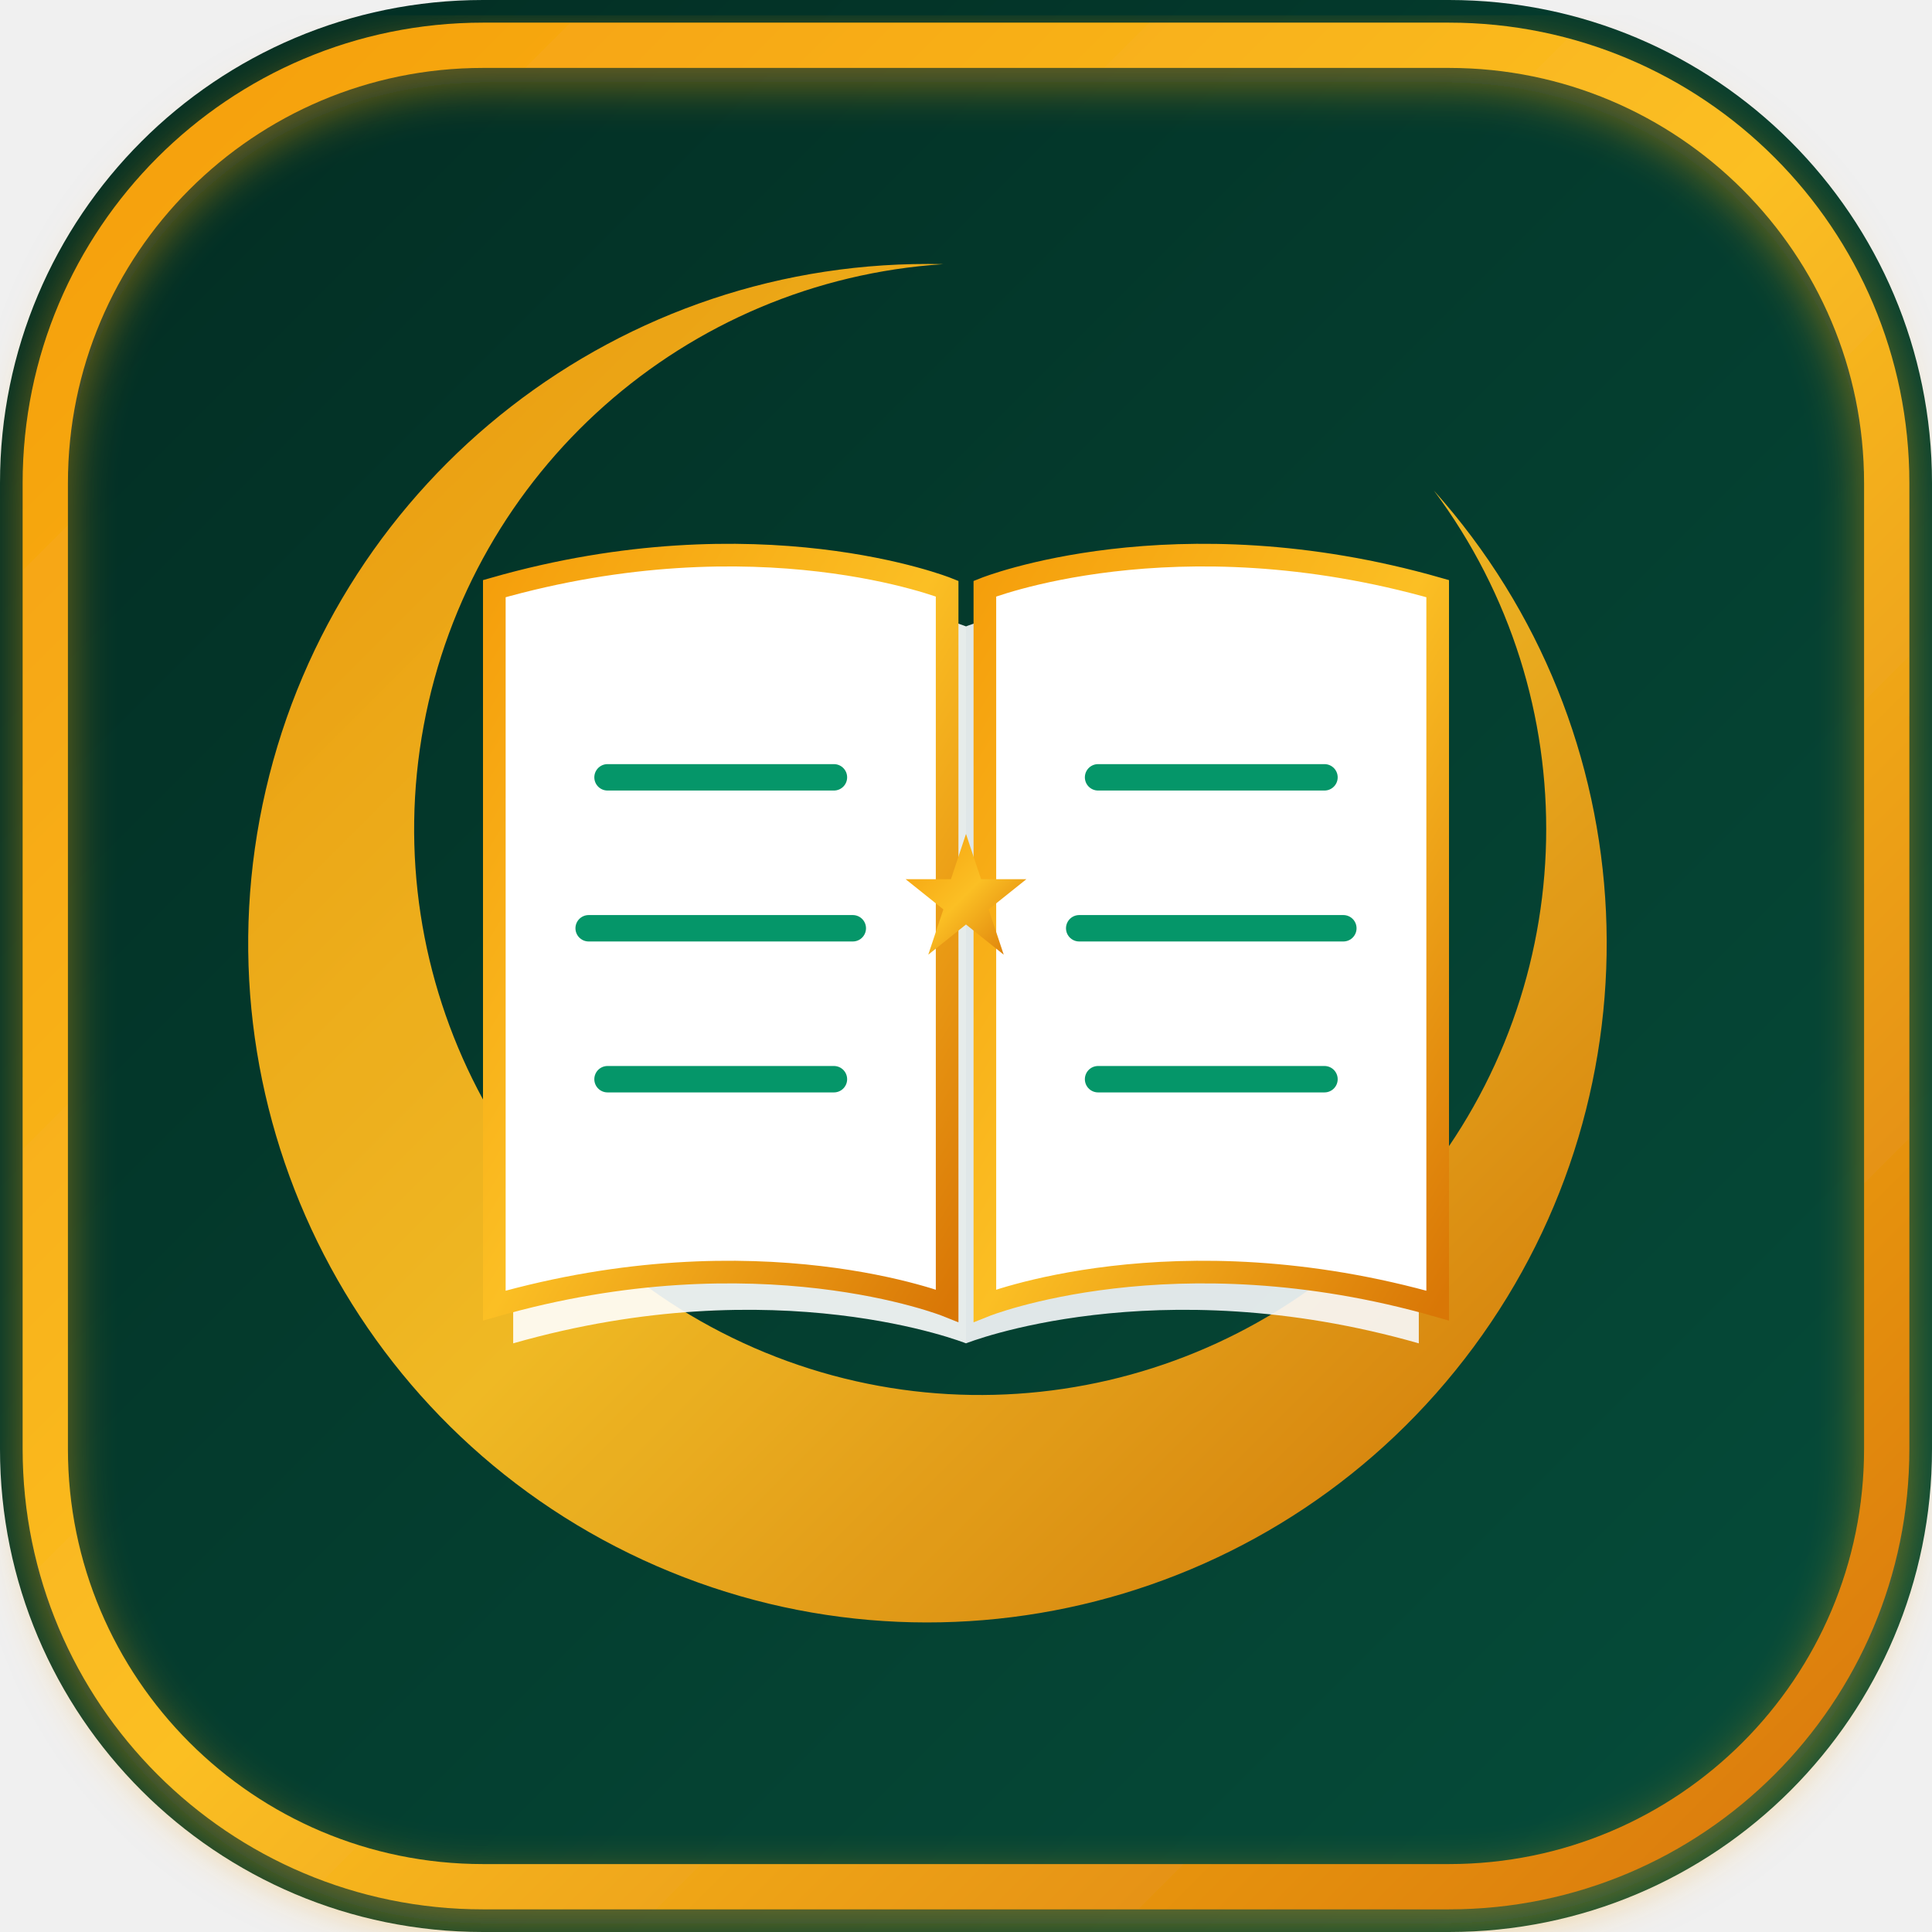
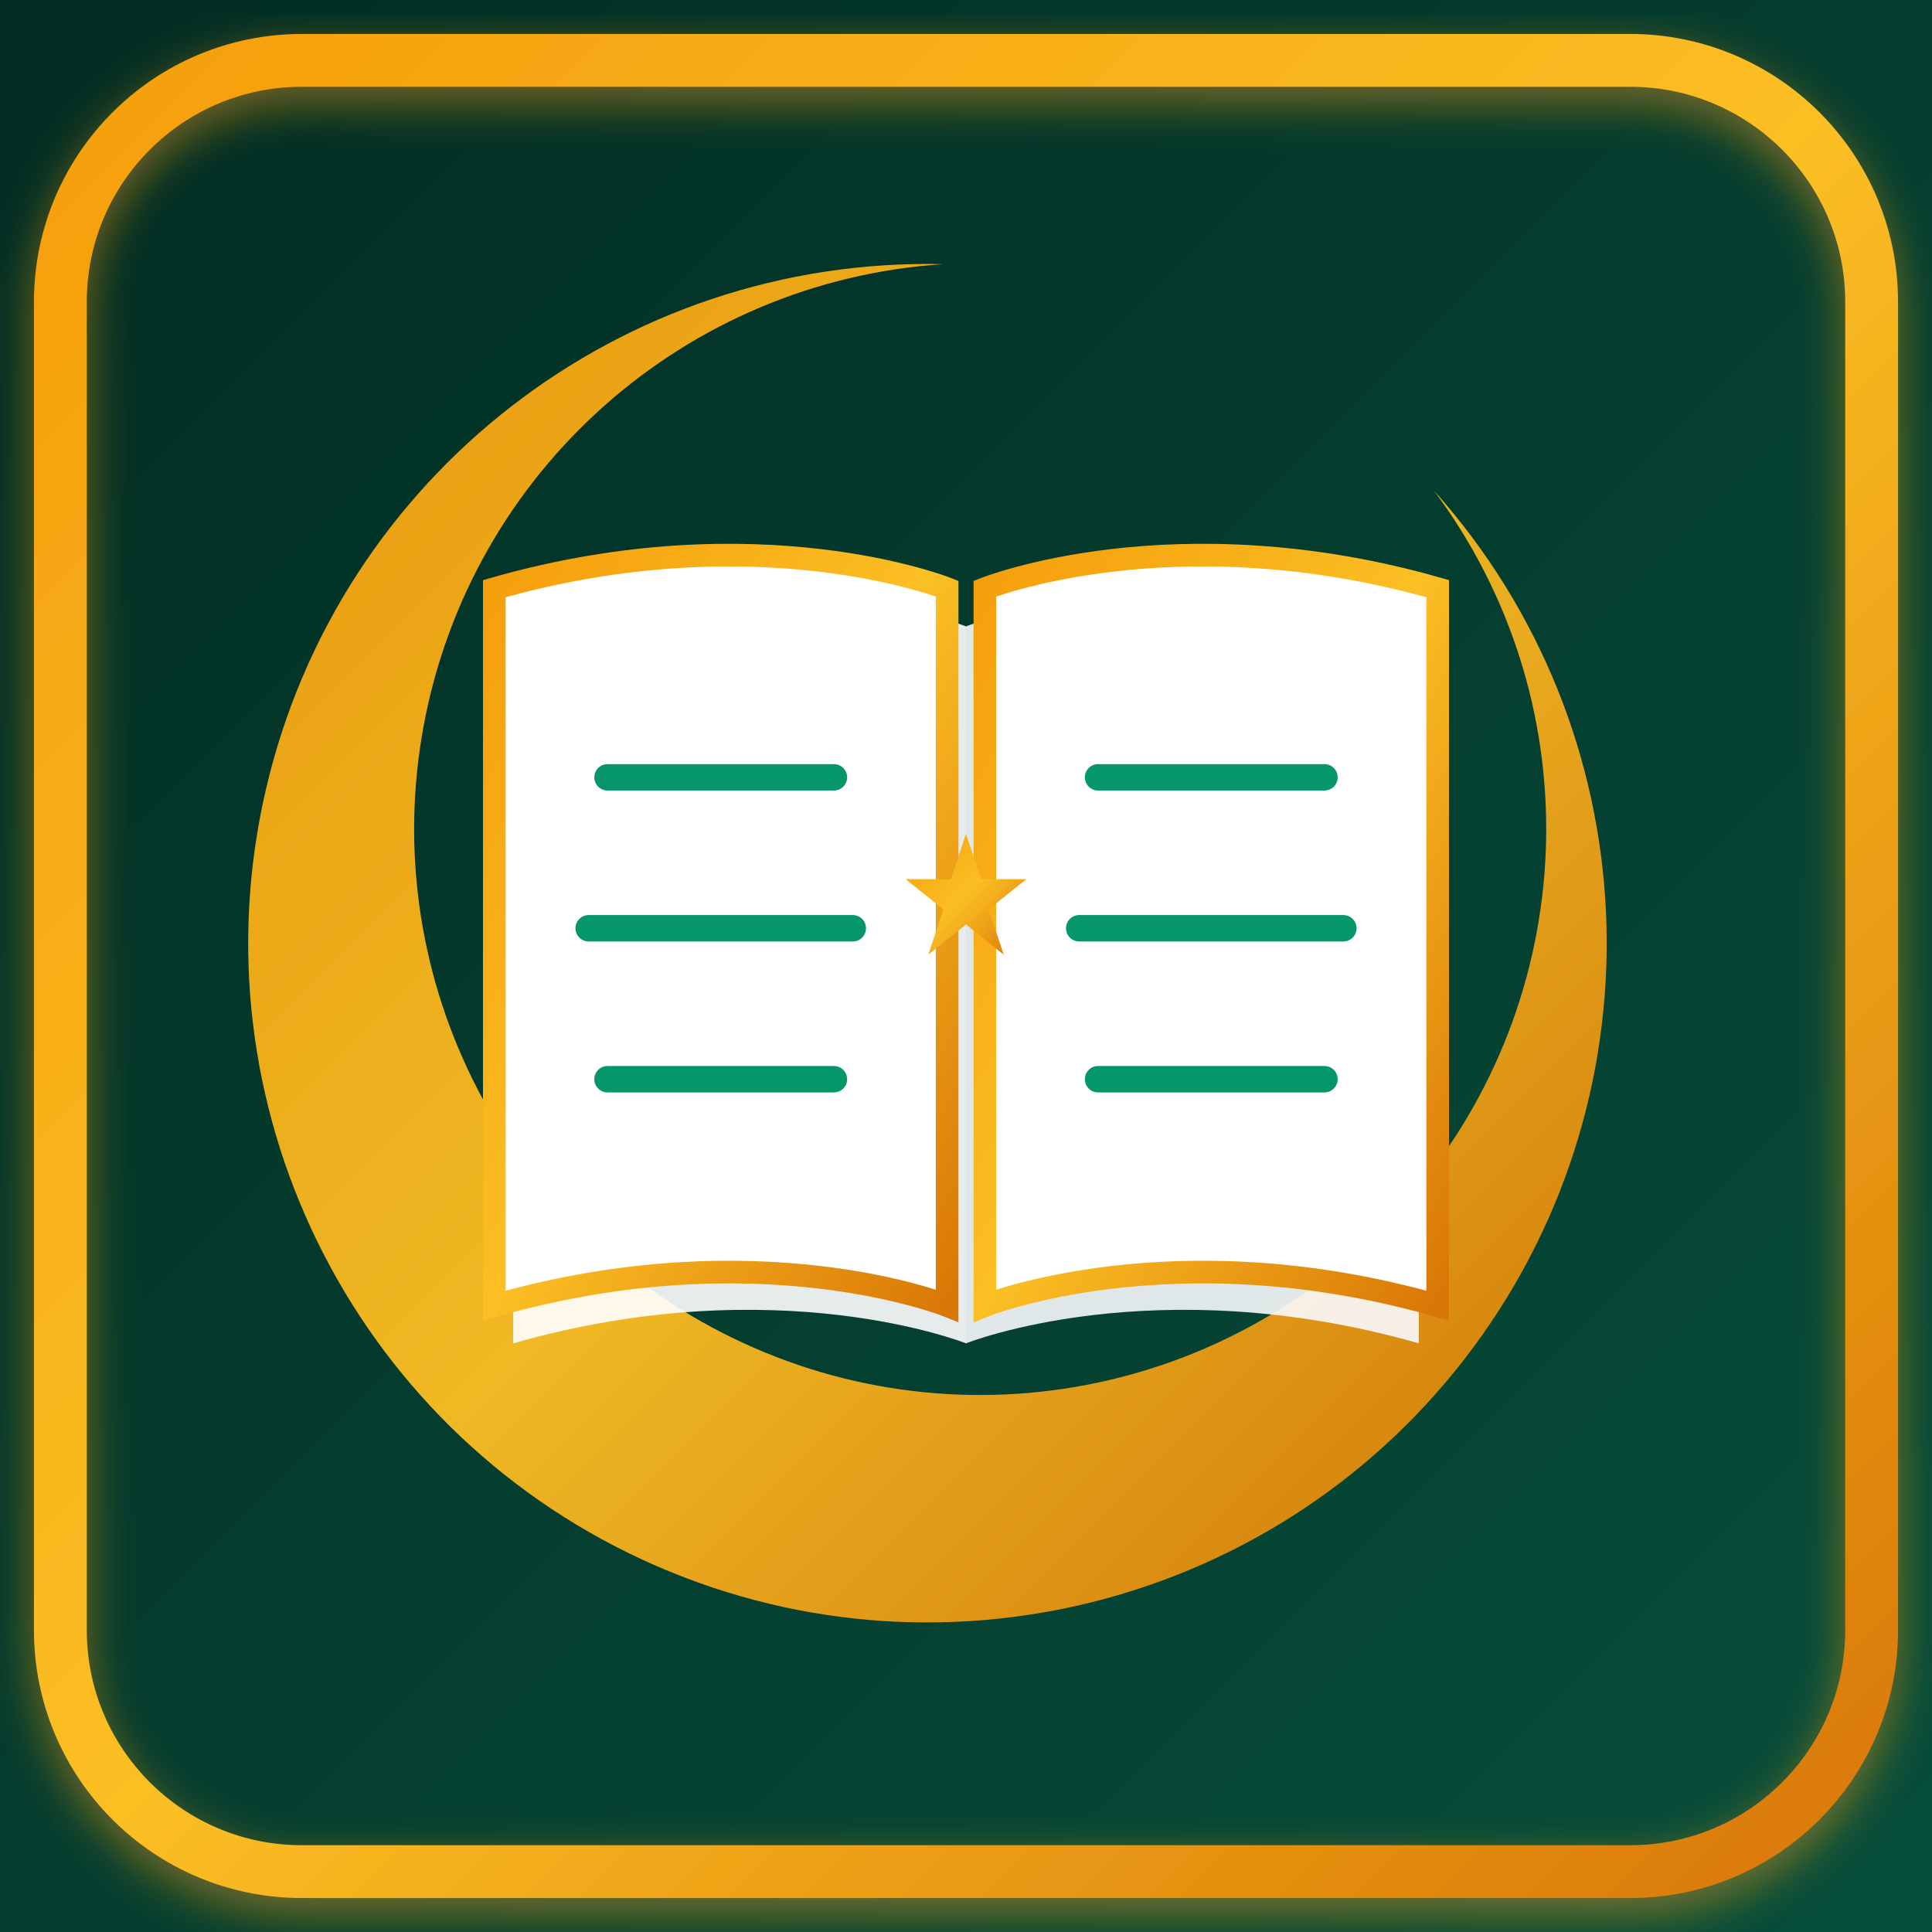
<svg xmlns="http://www.w3.org/2000/svg" viewBox="0 0 512 512" width="100%" height="100%">
  <defs>
    <linearGradient id="bgGrad" x1="0%" y1="0%" x2="100%" y2="100%">
      <stop offset="0%" stop-color="#022c22" />
      <stop offset="100%" stop-color="#064e3b" />
    </linearGradient>
    <linearGradient id="goldGrad" x1="0%" y1="0%" x2="100%" y2="100%">
      <stop offset="0%" stop-color="#f59e0b" />
      <stop offset="50%" stop-color="#fbbf24" />
      <stop offset="100%" stop-color="#d97706" />
    </linearGradient>
    <filter id="goldGlow" x="-20%" y="-20%" width="140%" height="140%">
      <feDropShadow dx="0" dy="4" stdDeviation="6" flood-color="#f59e0b" flood-opacity="0.5" />
    </filter>
  </defs>
-   <rect width="512" height="512" rx="128" fill="url(#bgGrad)" />
-   <rect x="12" y="12" width="488" height="488" rx="116" fill="none" stroke="url(#goldGrad)" stroke-width="12" filter="url(#goldGlow)" />
+   <rect width="512" height="512" fill="url(#bgGrad)" />
+   <rect x="16" y="16" width="480" height="480" rx="64" fill="none" stroke="url(#goldGrad)" stroke-width="14" filter="url(#goldGlow)" />
  <path d="M 380,130 A 180,180 0 1,1 250,70 A 150,150 0 1,0 380,130 Z" fill="url(#goldGrad)" opacity="0.95" />
  <g transform="translate(116, 126)">
    <path d="M 20,40 C 90,20 140,40 140,40 L 140,230 C 140,230 90,210 20,230 Z" fill="#ffffff" opacity="0.9" />
    <path d="M 260,40 C 190,20 140,40 140,40 L 140,230 C 140,230 190,210 260,230 Z" fill="#f8fafc" opacity="0.9" />
    <path d="M 15,30 C 85,10 135,30 135,30 L 135,220 C 135,220 85,200 15,220 Z" fill="#ffffff" stroke="url(#goldGrad)" stroke-width="6" />
    <path d="M 265,30 C 195,10 145,30 145,30 L 145,220 C 145,220 195,200 265,220 Z" fill="#ffffff" stroke="url(#goldGrad)" stroke-width="6" />
    <line x1="140" y1="25" x2="140" y2="230" stroke="url(#goldGrad)" stroke-width="10" stroke-linecap="round" />
    <line x1="45" y1="80" x2="105" y2="80" stroke="#059669" stroke-width="7" stroke-linecap="round" />
    <line x1="40" y1="120" x2="110" y2="120" stroke="#059669" stroke-width="7" stroke-linecap="round" />
    <line x1="45" y1="160" x2="105" y2="160" stroke="#059669" stroke-width="7" stroke-linecap="round" />
    <line x1="175" y1="80" x2="235" y2="80" stroke="#059669" stroke-width="7" stroke-linecap="round" />
    <line x1="170" y1="120" x2="240" y2="120" stroke="#059669" stroke-width="7" stroke-linecap="round" />
    <line x1="175" y1="160" x2="235" y2="160" stroke="#059669" stroke-width="7" stroke-linecap="round" />
    <polygon points="140,95 144,107 156,107 146,115 150,127 140,119 130,127 134,115 124,107 136,107" fill="url(#goldGrad)" />
  </g>
</svg>
